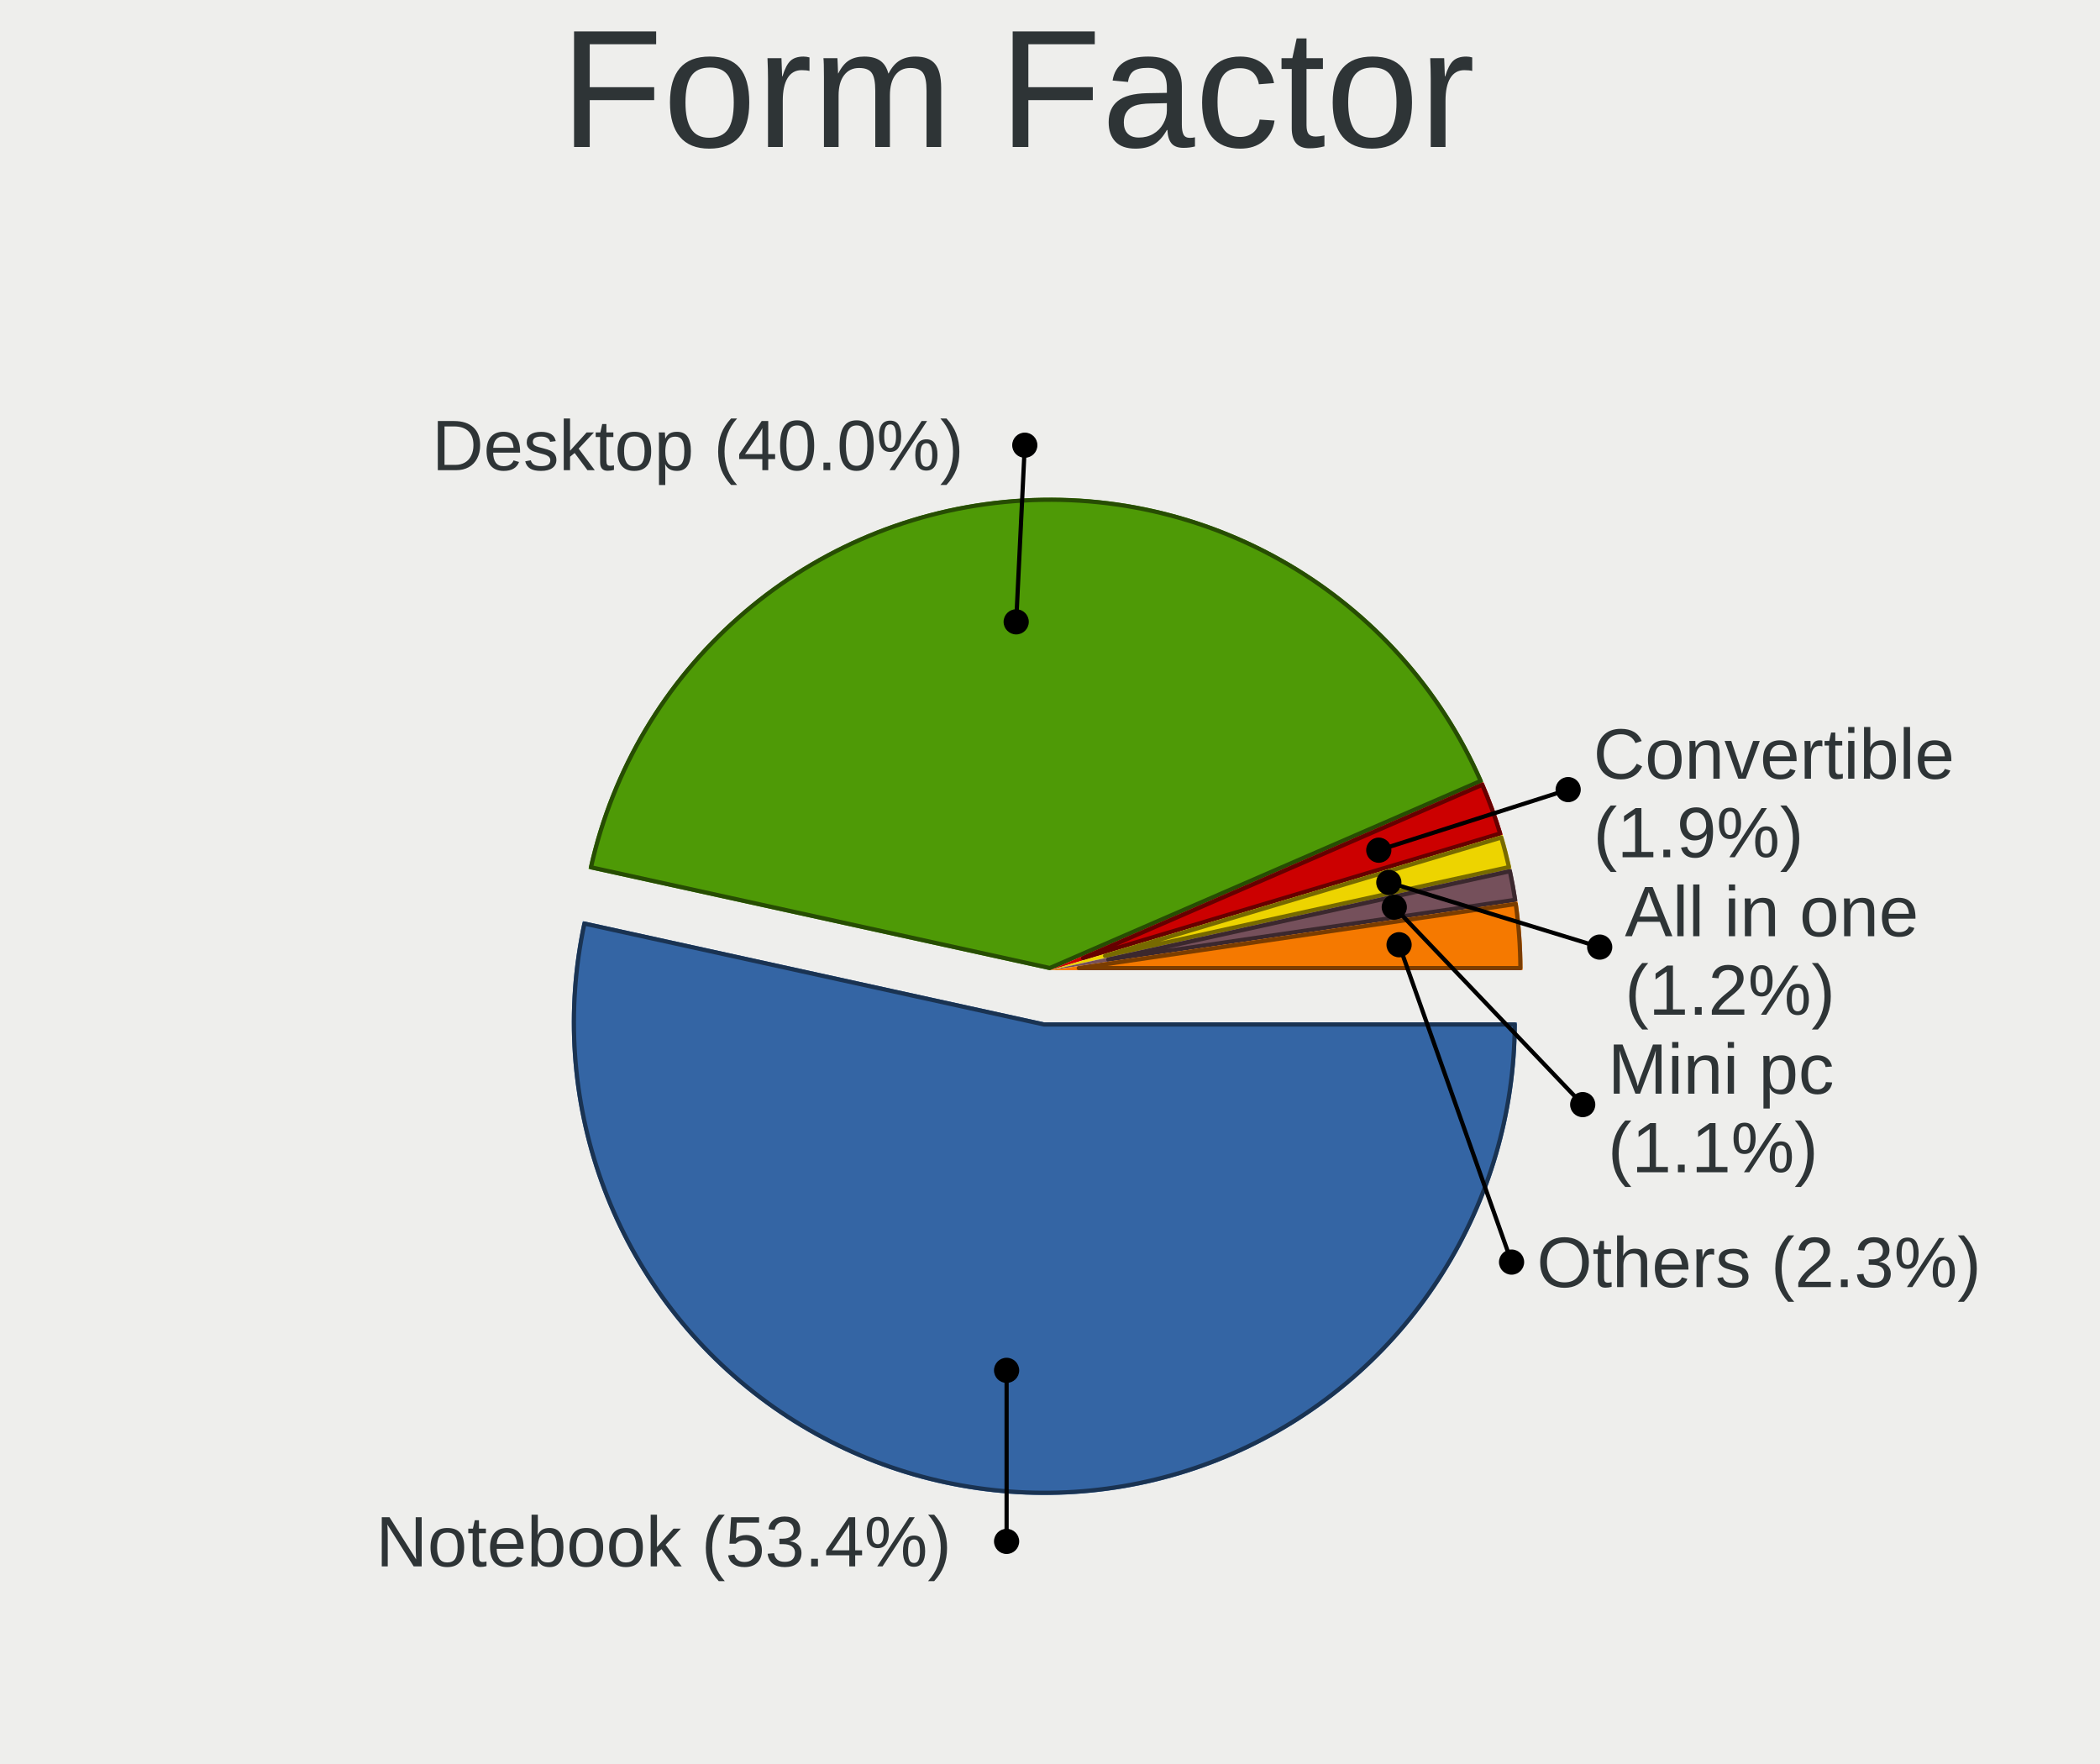
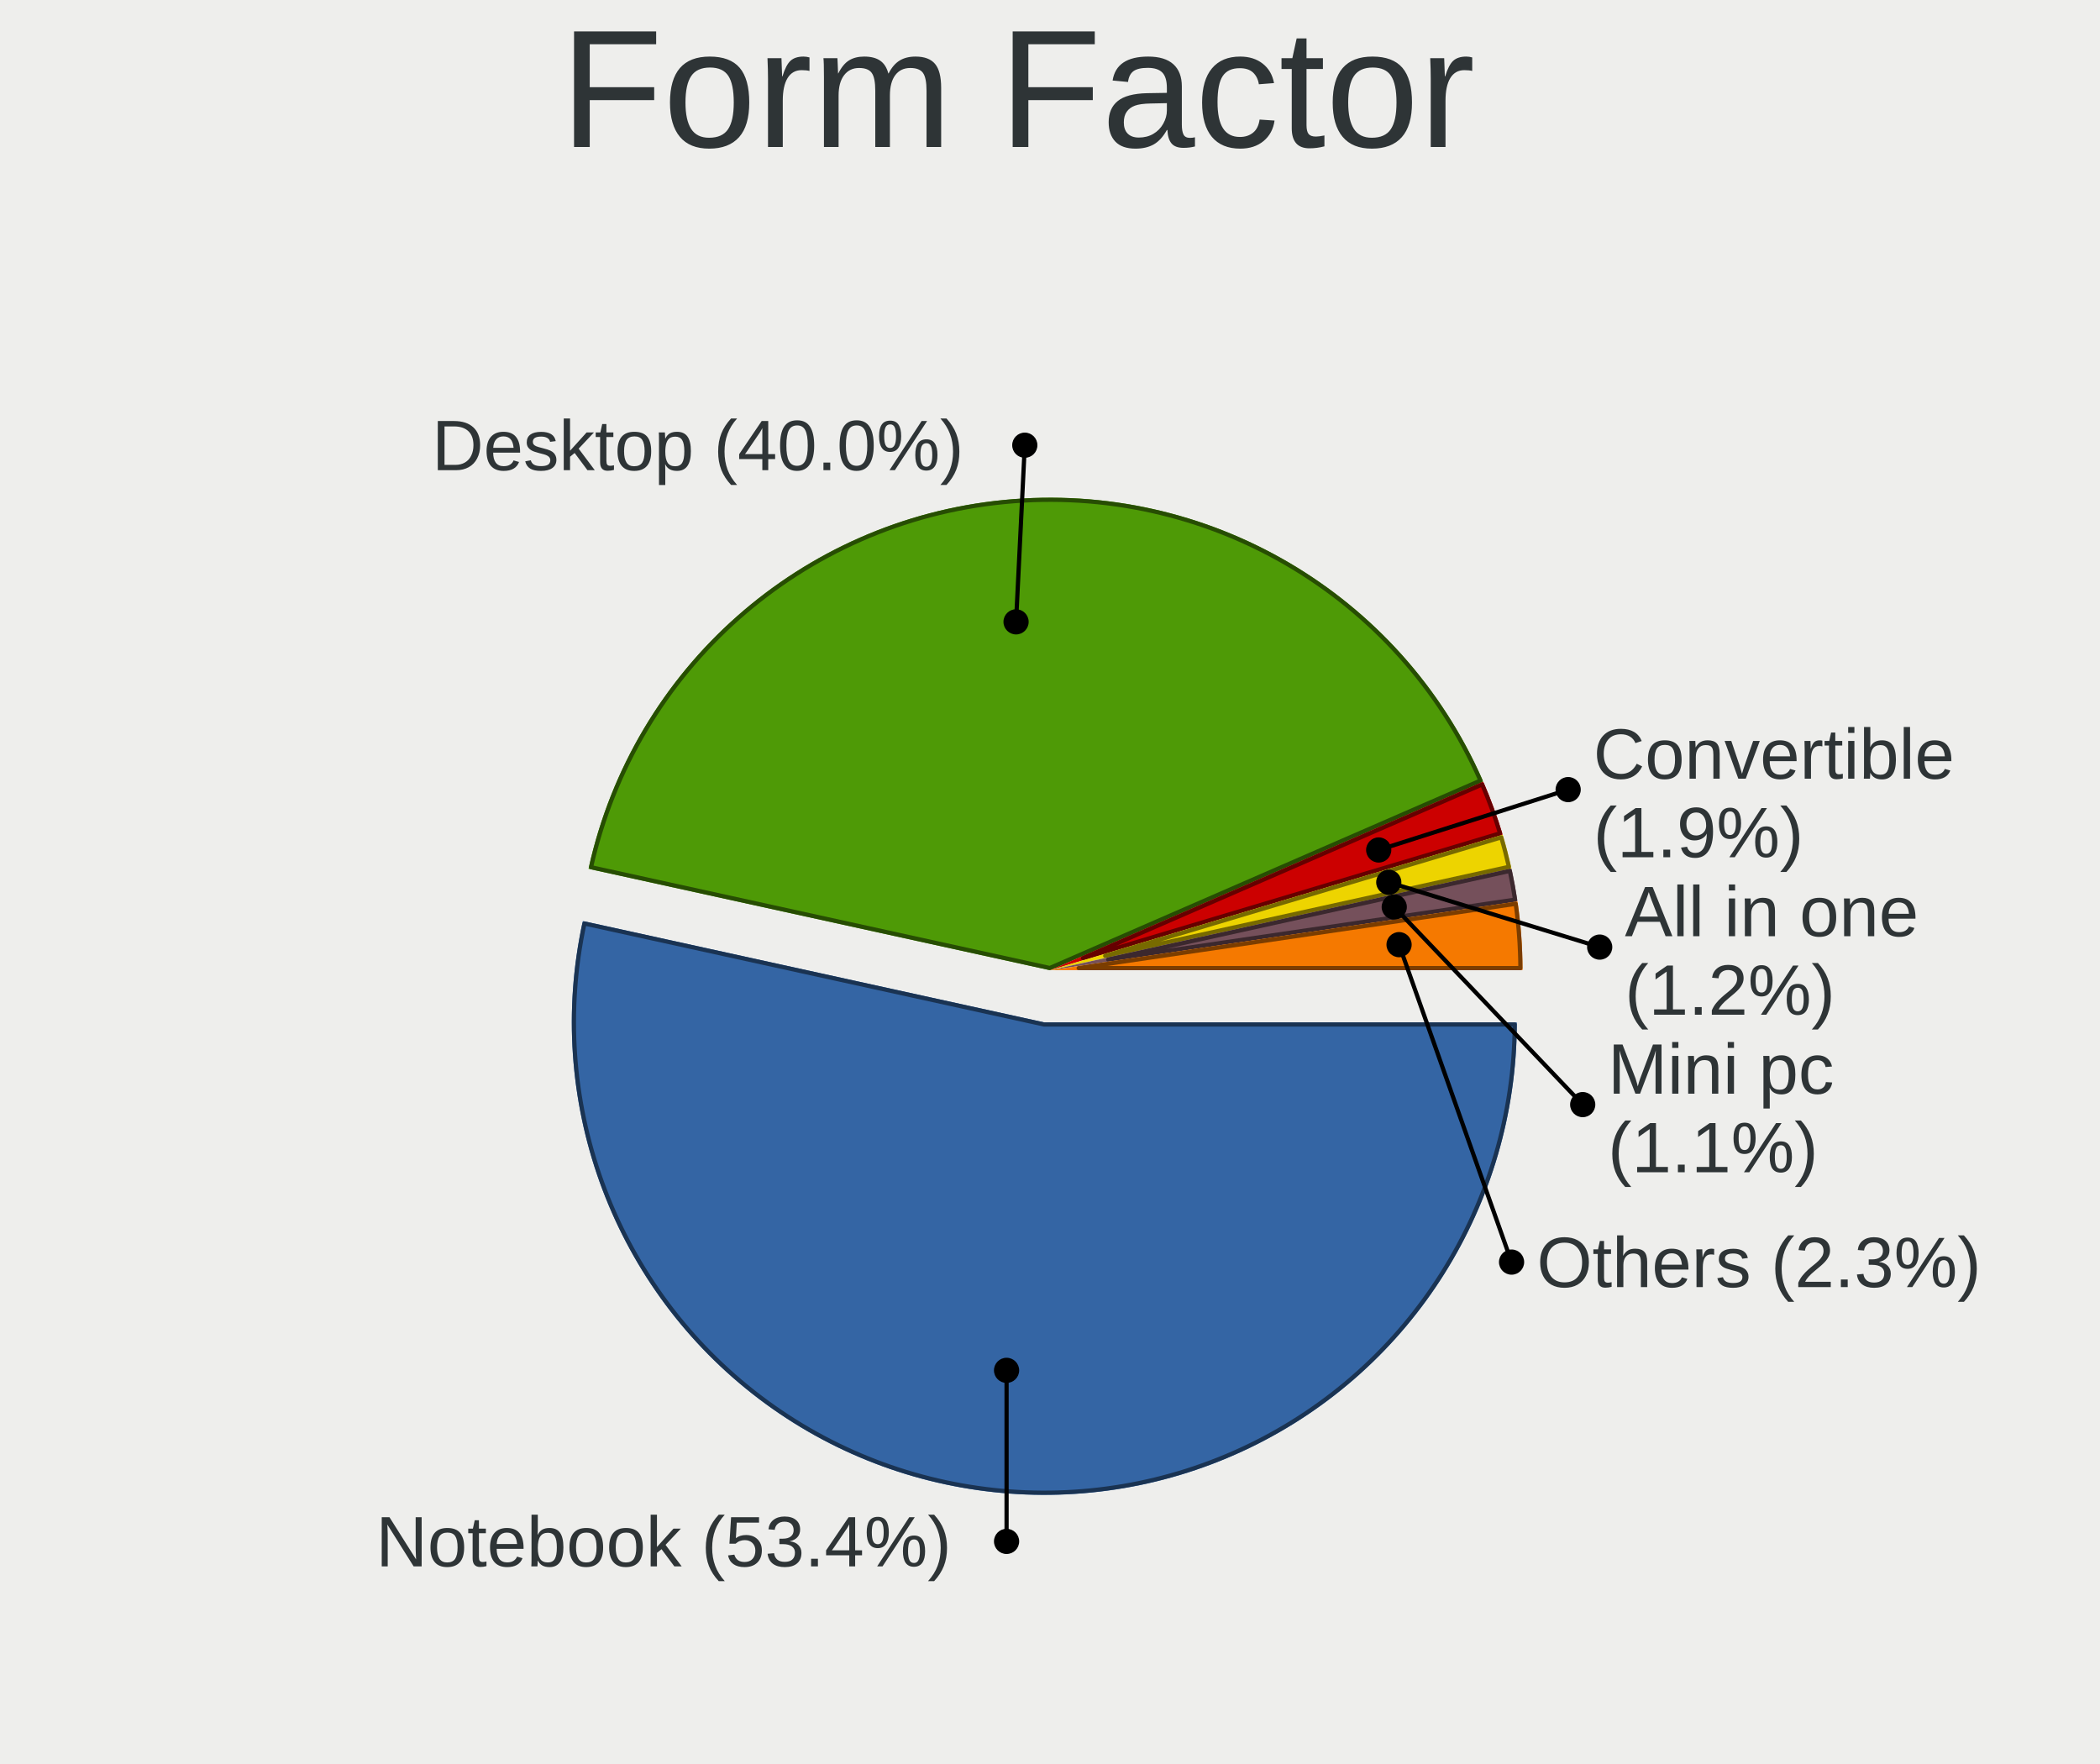
<svg xmlns="http://www.w3.org/2000/svg" width="500" height="420" version="1.0" id="ezcGraph">
  <defs />
  <g id="ezcGraphChart" color-rendering="optimizeQuality" shape-rendering="geometricPrecision" text-rendering="optimizeLegibility">
    <path d=" M 0,420 L 0,0 L 500,0 L 500,420 L 0,420 z " style="fill: #eeeeec; fill-opacity: 1.00; stroke: none;" id="ezcGraphPolygon_1" />
    <path d=" M 0,42 L 0,0 L 500,0 L 500,42 L 0,42 z " style="fill: #000000; fill-opacity: 0.00; stroke: none;" id="ezcGraphPolygon_2" />
-     <path d="M 248.65,243.43 L 361.15,243.43 A 112.50,112.50 0 1,1 138.77,219.31 z" style="fill: #3465a4; fill-opacity: 1.00; stroke: none; cursor: pointer;" id="ezcGraphCircleSector_4" />
-     <path d="M 248.60,243.93 L 360.65,243.93 A 112.00,112.00 0 1,1 139.15,219.90 z" style="fill: none; stroke: #1a3352; stroke-width: 1; stroke-opacity: 1.00; stroke-linecap: round; stroke-linejoin: round;" id="ezcGraphCircleSector_5" />
-     <path d="M 250.00,231.00 L 140.12,206.88 A 112.50,112.50 0 0,1 353.19,186.20 z" style="fill: #4e9a06; fill-opacity: 1.00; stroke: none; cursor: pointer;" id="ezcGraphCircleSector_6" />
-     <path d="M 249.95,230.48 L 140.71,206.50 A 112.00,112.00 0 0,1 352.54,185.94 z" style="fill: none; stroke: #274d03; stroke-width: 1; stroke-opacity: 1.00; stroke-linecap: round; stroke-linejoin: round;" id="ezcGraphCircleSector_7" />
-     <path d="M 250.00,231.00 L 353.19,186.20 A 112.50,112.50 0 0,1 357.79,198.79 z" style="fill: #cc0000; fill-opacity: 1.00; stroke: none; cursor: pointer;" id="ezcGraphCircleSector_8" />
-     <path d="M 257.88,228.12 L 352.93,186.85 A 112.00,112.00 0 0,1 357.17,198.45 z" style="fill: none; stroke: #660000; stroke-width: 1; stroke-opacity: 1.00; stroke-linecap: round; stroke-linejoin: round;" id="ezcGraphCircleSector_9" />
-     <path d="M 250.00,231.00 L 357.79,198.79 A 112.50,112.50 0 0,1 359.87,206.83 z" style="fill: #edd400; fill-opacity: 1.00; stroke: none; cursor: pointer;" id="ezcGraphCircleSector_10" />
-     <path d="M 263.11,227.60 L 357.45,199.41 A 112.00,112.00 0 0,1 359.28,206.45 z" style="fill: none; stroke: #776a00; stroke-width: 1; stroke-opacity: 1.00; stroke-linecap: round; stroke-linejoin: round;" id="ezcGraphCircleSector_11" />
-     <path d="M 250.00,231.00 L 359.87,206.83 A 112.50,112.50 0 0,1 361.31,214.67 z" style="fill: #75505b; fill-opacity: 1.00; stroke: none; cursor: pointer;" id="ezcGraphCircleSector_12" />
-     <path d="M 263.88,228.46 L 359.49,207.43 A 112.00,112.00 0 0,1 360.74,214.25 z" style="fill: none; stroke: #3b282e; stroke-width: 1; stroke-opacity: 1.00; stroke-linecap: round; stroke-linejoin: round;" id="ezcGraphCircleSector_13" />
-     <path d="M 250.00,231.00 L 361.31,214.67 A 112.50,112.50 0 0,1 362.50,231.00 z" style="fill: #f57900; fill-opacity: 1.00; stroke: none;" id="ezcGraphCircleSector_14" />
-     <path d="M 256.85,230.50 L 360.89,215.24 A 112.00,112.00 0 0,1 362.00,230.50 z" style="fill: none; stroke: #7b3d00; stroke-width: 1; stroke-opacity: 1.00; stroke-linecap: round; stroke-linejoin: round;" id="ezcGraphCircleSector_15" />
-     <path d=" M 241.949,148.056 L 244,106" style="fill: none; stroke: #000000; stroke-width: 1; stroke-opacity: 1.00; stroke-linecap: round; stroke-linejoin: round;" id="ezcGraphLine_16" />
-     <ellipse cx="241.949" cy="148.056" rx="3" ry="3" style="fill: #000000; fill-opacity: 1.00; stroke: none;" id="ezcGraphCircle_17" />
+     <path d="M 248.65,243.43 L 361.15,243.43 A 112.50,112.50 0 1,1 138.77,219.29 z" style="fill: #3465a4; fill-opacity: 1.00; stroke: none; cursor: pointer;" id="ezcGraphCircleSector_4" />
+     <path d="M 248.60,243.93 L 360.65,243.93 A 112.00,112.00 0 1,1 139.15,219.88 z" style="fill: none; stroke: #1a3352; stroke-width: 1; stroke-opacity: 1.00; stroke-linecap: round; stroke-linejoin: round;" id="ezcGraphCircleSector_5" />
+     <path d="M 250.00,231.00 L 140.12,206.86 A 112.50,112.50 0 0,1 353.15,186.11 z" style="fill: #4e9a06; fill-opacity: 1.00; stroke: none; cursor: pointer;" id="ezcGraphCircleSector_6" />
+     <path d="M 249.95,230.48 L 140.72,206.48 A 112.00,112.00 0 0,1 352.50,185.85 z" style="fill: none; stroke: #274d03; stroke-width: 1; stroke-opacity: 1.00; stroke-linecap: round; stroke-linejoin: round;" id="ezcGraphCircleSector_7" />
+     <path d="M 250.00,231.00 L 353.15,186.11 A 112.50,112.50 0 0,1 357.78,198.75 z" style="fill: #cc0000; fill-opacity: 1.00; stroke: none; cursor: pointer;" id="ezcGraphCircleSector_8" />
+     <path d="M 257.85,228.13 L 352.90,186.77 A 112.00,112.00 0 0,1 357.16,198.41 z" style="fill: none; stroke: #660000; stroke-width: 1; stroke-opacity: 1.00; stroke-linecap: round; stroke-linejoin: round;" id="ezcGraphCircleSector_9" />
+     <path d="M 250.00,231.00 L 357.78,198.75 A 112.50,112.50 0 0,1 359.86,206.77 z" style="fill: #edd400; fill-opacity: 1.00; stroke: none; cursor: pointer;" id="ezcGraphCircleSector_10" />
+     <path d="M 263.14,227.59 L 357.44,199.37 A 112.00,112.00 0 0,1 359.26,206.39 z" style="fill: none; stroke: #776a00; stroke-width: 1; stroke-opacity: 1.00; stroke-linecap: round; stroke-linejoin: round;" id="ezcGraphCircleSector_11" />
+     <path d="M 250.00,231.00 L 359.86,206.77 A 112.50,112.50 0 0,1 361.30,214.62 z" style="fill: #75505b; fill-opacity: 1.00; stroke: none; cursor: pointer;" id="ezcGraphCircleSector_12" />
+     <path d="M 263.86,228.46 L 359.48,207.36 A 112.00,112.00 0 0,1 360.73,214.20 z" style="fill: none; stroke: #3b282e; stroke-width: 1; stroke-opacity: 1.00; stroke-linecap: round; stroke-linejoin: round;" id="ezcGraphCircleSector_13" />
+     <path d="M 250.00,231.00 L 361.30,214.62 A 112.50,112.50 0 0,1 362.50,231.00 z" style="fill: #f57900; fill-opacity: 1.00; stroke: none;" id="ezcGraphCircleSector_14" />
+     <path d="M 256.83,230.50 L 360.88,215.19 A 112.00,112.00 0 0,1 362.00,230.50 z" style="fill: none; stroke: #7b3d00; stroke-width: 1; stroke-opacity: 1.00; stroke-linecap: round; stroke-linejoin: round;" id="ezcGraphCircleSector_15" />
+     <path d=" M 241.919,148.059 L 244,106" style="fill: none; stroke: #000000; stroke-width: 1; stroke-opacity: 1.00; stroke-linecap: round; stroke-linejoin: round;" id="ezcGraphLine_16" />
+     <ellipse cx="241.919" cy="148.059" rx="3" ry="3" style="fill: #000000; fill-opacity: 1.00; stroke: none;" id="ezcGraphCircle_17" />
    <ellipse cx="244" cy="106" rx="3" ry="3" style="fill: #000000; fill-opacity: 1.00; stroke: none;" id="ezcGraphCircle_18" />
-     <path d=" M 239.666,326.274 L 239.666,367" style="fill: none; stroke: #000000; stroke-width: 1; stroke-opacity: 1.00; stroke-linecap: round; stroke-linejoin: round;" id="ezcGraphLine_20" />
-     <ellipse cx="239.666" cy="326.274" rx="3" ry="3" style="fill: #000000; fill-opacity: 1.00; stroke: none;" id="ezcGraphCircle_21" />
-     <ellipse cx="239.666" cy="367" rx="3" ry="3" style="fill: #000000; fill-opacity: 1.00; stroke: none;" id="ezcGraphCircle_22" />
-     <path d=" M 328.281,202.425 L 373.371,188" style="fill: none; stroke: #000000; stroke-width: 1; stroke-opacity: 1.00; stroke-linecap: round; stroke-linejoin: round;" id="ezcGraphLine_24" />
-     <ellipse cx="328.281" cy="202.425" rx="3" ry="3" style="fill: #000000; fill-opacity: 1.00; stroke: none;" id="ezcGraphCircle_25" />
+     <path d=" M 239.659,326.274 L 239.659,367" style="fill: none; stroke: #000000; stroke-width: 1; stroke-opacity: 1.00; stroke-linecap: round; stroke-linejoin: round;" id="ezcGraphLine_20" />
+     <ellipse cx="239.659" cy="326.274" rx="3" ry="3" style="fill: #000000; fill-opacity: 1.00; stroke: none;" id="ezcGraphCircle_21" />
+     <ellipse cx="239.659" cy="367" rx="3" ry="3" style="fill: #000000; fill-opacity: 1.00; stroke: none;" id="ezcGraphCircle_22" />
+     <path d=" M 328.263,202.376 L 373.371,188" style="fill: none; stroke: #000000; stroke-width: 1; stroke-opacity: 1.00; stroke-linecap: round; stroke-linejoin: round;" id="ezcGraphLine_24" />
+     <ellipse cx="328.263" cy="202.376" rx="3" ry="3" style="fill: #000000; fill-opacity: 1.00; stroke: none;" id="ezcGraphCircle_25" />
    <ellipse cx="373.371" cy="188" rx="3" ry="3" style="fill: #000000; fill-opacity: 1.00; stroke: none;" id="ezcGraphCircle_26" />
-     <path d=" M 330.671,210.104 L 380.879,225.5" style="fill: none; stroke: #000000; stroke-width: 1; stroke-opacity: 1.00; stroke-linecap: round; stroke-linejoin: round;" id="ezcGraphLine_28" />
-     <ellipse cx="330.671" cy="210.104" rx="3" ry="3" style="fill: #000000; fill-opacity: 1.00; stroke: none;" id="ezcGraphCircle_29" />
+     <path d=" M 330.661,210.065 L 380.879,225.5" style="fill: none; stroke: #000000; stroke-width: 1; stroke-opacity: 1.00; stroke-linecap: round; stroke-linejoin: round;" id="ezcGraphLine_28" />
+     <ellipse cx="330.661" cy="210.065" rx="3" ry="3" style="fill: #000000; fill-opacity: 1.00; stroke: none;" id="ezcGraphCircle_29" />
    <ellipse cx="380.879" cy="225.5" rx="3" ry="3" style="fill: #000000; fill-opacity: 1.00; stroke: none;" id="ezcGraphCircle_30" />
-     <path d=" M 331.971,215.992 L 376.835,263" style="fill: none; stroke: #000000; stroke-width: 1; stroke-opacity: 1.00; stroke-linecap: round; stroke-linejoin: round;" id="ezcGraphLine_32" />
-     <ellipse cx="331.971" cy="215.992" rx="3" ry="3" style="fill: #000000; fill-opacity: 1.00; stroke: none;" id="ezcGraphCircle_33" />
+     <path d=" M 331.963,215.949 L 376.835,263" style="fill: none; stroke: #000000; stroke-width: 1; stroke-opacity: 1.00; stroke-linecap: round; stroke-linejoin: round;" id="ezcGraphLine_32" />
+     <ellipse cx="331.963" cy="215.949" rx="3" ry="3" style="fill: #000000; fill-opacity: 1.00; stroke: none;" id="ezcGraphCircle_33" />
    <ellipse cx="376.835" cy="263" rx="3" ry="3" style="fill: #000000; fill-opacity: 1.00; stroke: none;" id="ezcGraphCircle_34" />
-     <path d=" M 333.113,224.937 L 359.898,300.5" style="fill: none; stroke: #000000; stroke-width: 1; stroke-opacity: 1.00; stroke-linecap: round; stroke-linejoin: round;" id="ezcGraphLine_36" />
-     <ellipse cx="333.113" cy="224.937" rx="3" ry="3" style="fill: #000000; fill-opacity: 1.00; stroke: none;" id="ezcGraphCircle_37" />
+     <path d=" M 333.111,224.917 L 359.898,300.5" style="fill: none; stroke: #000000; stroke-width: 1; stroke-opacity: 1.00; stroke-linecap: round; stroke-linejoin: round;" id="ezcGraphLine_36" />
+     <ellipse cx="333.111" cy="224.917" rx="3" ry="3" style="fill: #000000; fill-opacity: 1.00; stroke: none;" id="ezcGraphCircle_37" />
    <ellipse cx="359.898" cy="300.5" rx="3" ry="3" style="fill: #000000; fill-opacity: 1.00; stroke: none;" id="ezcGraphCircle_38" />
    <g id="ezcGraphTextBox_3">
      <path d=" M 132.9,42 L 132.9,0.5 L 367.6,0.5 L 367.6,42 L 132.9,42 z " style="fill: #ffffff; fill-opacity: 0.00; stroke: none;" id="ezcGraphPolygon_40" />
      <text id="ezcGraphTextBox_3_text" x="133.4" text-length="233.2px" y="35" style="font-size: 40px; font-family: 'Arial'; fill: #2e3436; fill-opacity: 1.00; stroke: none;">Form Factor</text>
    </g>
    <g id="ezcGraphTextBox_19" style=" cursor: pointer;">
      <path d=" M 102.35,115.5 L 102.35,97 L 239,97 L 239,115.5 L 102.35,115.5 z " style="fill: #ffffff; fill-opacity: 0.00; stroke: none;" id="ezcGraphPolygon_41" />
      <text id="ezcGraphTextBox_19_text" x="102.85" text-length="135.15px" y="111.95" style="font-size: 17px; font-family: 'Arial'; fill: #2e3436; fill-opacity: 1.00; stroke: none;">Desktop (40.0%)</text>
    </g>
    <g id="ezcGraphTextBox_23" style=" cursor: pointer;">
-       <path d=" M 89.006,376.5 L 89.006,358 L 234.666,358 L 234.666,376.5 L 89.006,376.5 z " style="fill: #ffffff; fill-opacity: 0.00; stroke: none;" id="ezcGraphPolygon_42" />
-       <text id="ezcGraphTextBox_23_text" x="89.506" text-length="144.16px" y="372.95" style="font-size: 17px; font-family: 'Arial'; fill: #2e3436; fill-opacity: 1.00; stroke: none;">Notebook (53.4%)</text>
+       <path d=" M 88.999,376.5 L 88.999,358 L 234.659,358 L 234.659,376.5 L 88.999,376.5 z " style="fill: #ffffff; fill-opacity: 0.00; stroke: none;" id="ezcGraphPolygon_42" />
+       <text id="ezcGraphTextBox_23_text" x="89.499" text-length="144.16px" y="372.95" style="font-size: 17px; font-family: 'Arial'; fill: #2e3436; fill-opacity: 1.00; stroke: none;">Notebook (53.4%)</text>
    </g>
    <g id="ezcGraphTextBox_27" style=" cursor: pointer;">
      <path d=" M 378.871,206.05 L 378.871,170.45 L 479.481,170.45 L 479.481,206.05 L 378.871,206.05 z " style="fill: #ffffff; fill-opacity: 0.00; stroke: none;" id="ezcGraphPolygon_43" />
      <text id="ezcGraphTextBox_27_text" x="379.371" text-length="99.11px" y="185.4" style="font-size: 17px; font-family: 'Arial'; fill: #2e3436; fill-opacity: 1.00; stroke: none;">Convertible</text>
      <text id="ezcGraphTextBox_27_text" x="379.371" text-length="54.06px" y="204.1" style="font-size: 17px; font-family: 'Arial'; fill: #2e3436; fill-opacity: 1.00; stroke: none;">(1.9%)</text>
    </g>
    <g id="ezcGraphTextBox_31" style=" cursor: pointer;">
      <path d=" M 386.379,243.55 L 386.379,207.95 L 477.979,207.95 L 477.979,243.55 L 386.379,243.55 z " style="fill: #ffffff; fill-opacity: 0.00; stroke: none;" id="ezcGraphPolygon_44" />
      <text id="ezcGraphTextBox_31_text" x="386.879" text-length="90.1px" y="222.9" style="font-size: 17px; font-family: 'Arial'; fill: #2e3436; fill-opacity: 1.00; stroke: none;">All in one</text>
      <text id="ezcGraphTextBox_31_text" x="386.879" text-length="54.06px" y="241.6" style="font-size: 17px; font-family: 'Arial'; fill: #2e3436; fill-opacity: 1.00; stroke: none;">(1.2%)</text>
    </g>
    <g id="ezcGraphTextBox_35" style=" cursor: pointer;">
      <path d=" M 382.335,281.05 L 382.335,245.45 L 446.905,245.45 L 446.905,281.05 L 382.335,281.05 z " style="fill: #ffffff; fill-opacity: 0.00; stroke: none;" id="ezcGraphPolygon_45" />
      <text id="ezcGraphTextBox_35_text" x="382.835" text-length="63.07px" y="260.4" style="font-size: 17px; font-family: 'Arial'; fill: #2e3436; fill-opacity: 1.00; stroke: none;">Mini pc</text>
      <text id="ezcGraphTextBox_35_text" x="382.835" text-length="54.06px" y="279.1" style="font-size: 17px; font-family: 'Arial'; fill: #2e3436; fill-opacity: 1.00; stroke: none;">(1.1%)</text>
    </g>
    <g id="ezcGraphTextBox_39">
      <path d=" M 365.398,310 L 365.398,291.5 L 484.028,291.5 L 484.028,310 L 365.398,310 z " style="fill: #ffffff; fill-opacity: 0.00; stroke: none;" id="ezcGraphPolygon_46" />
      <text id="ezcGraphTextBox_39_text" x="365.898" text-length="117.13px" y="306.45" style="font-size: 17px; font-family: 'Arial'; fill: #2e3436; fill-opacity: 1.00; stroke: none;">Others (2.3%)</text>
    </g>
  </g>
</svg>
